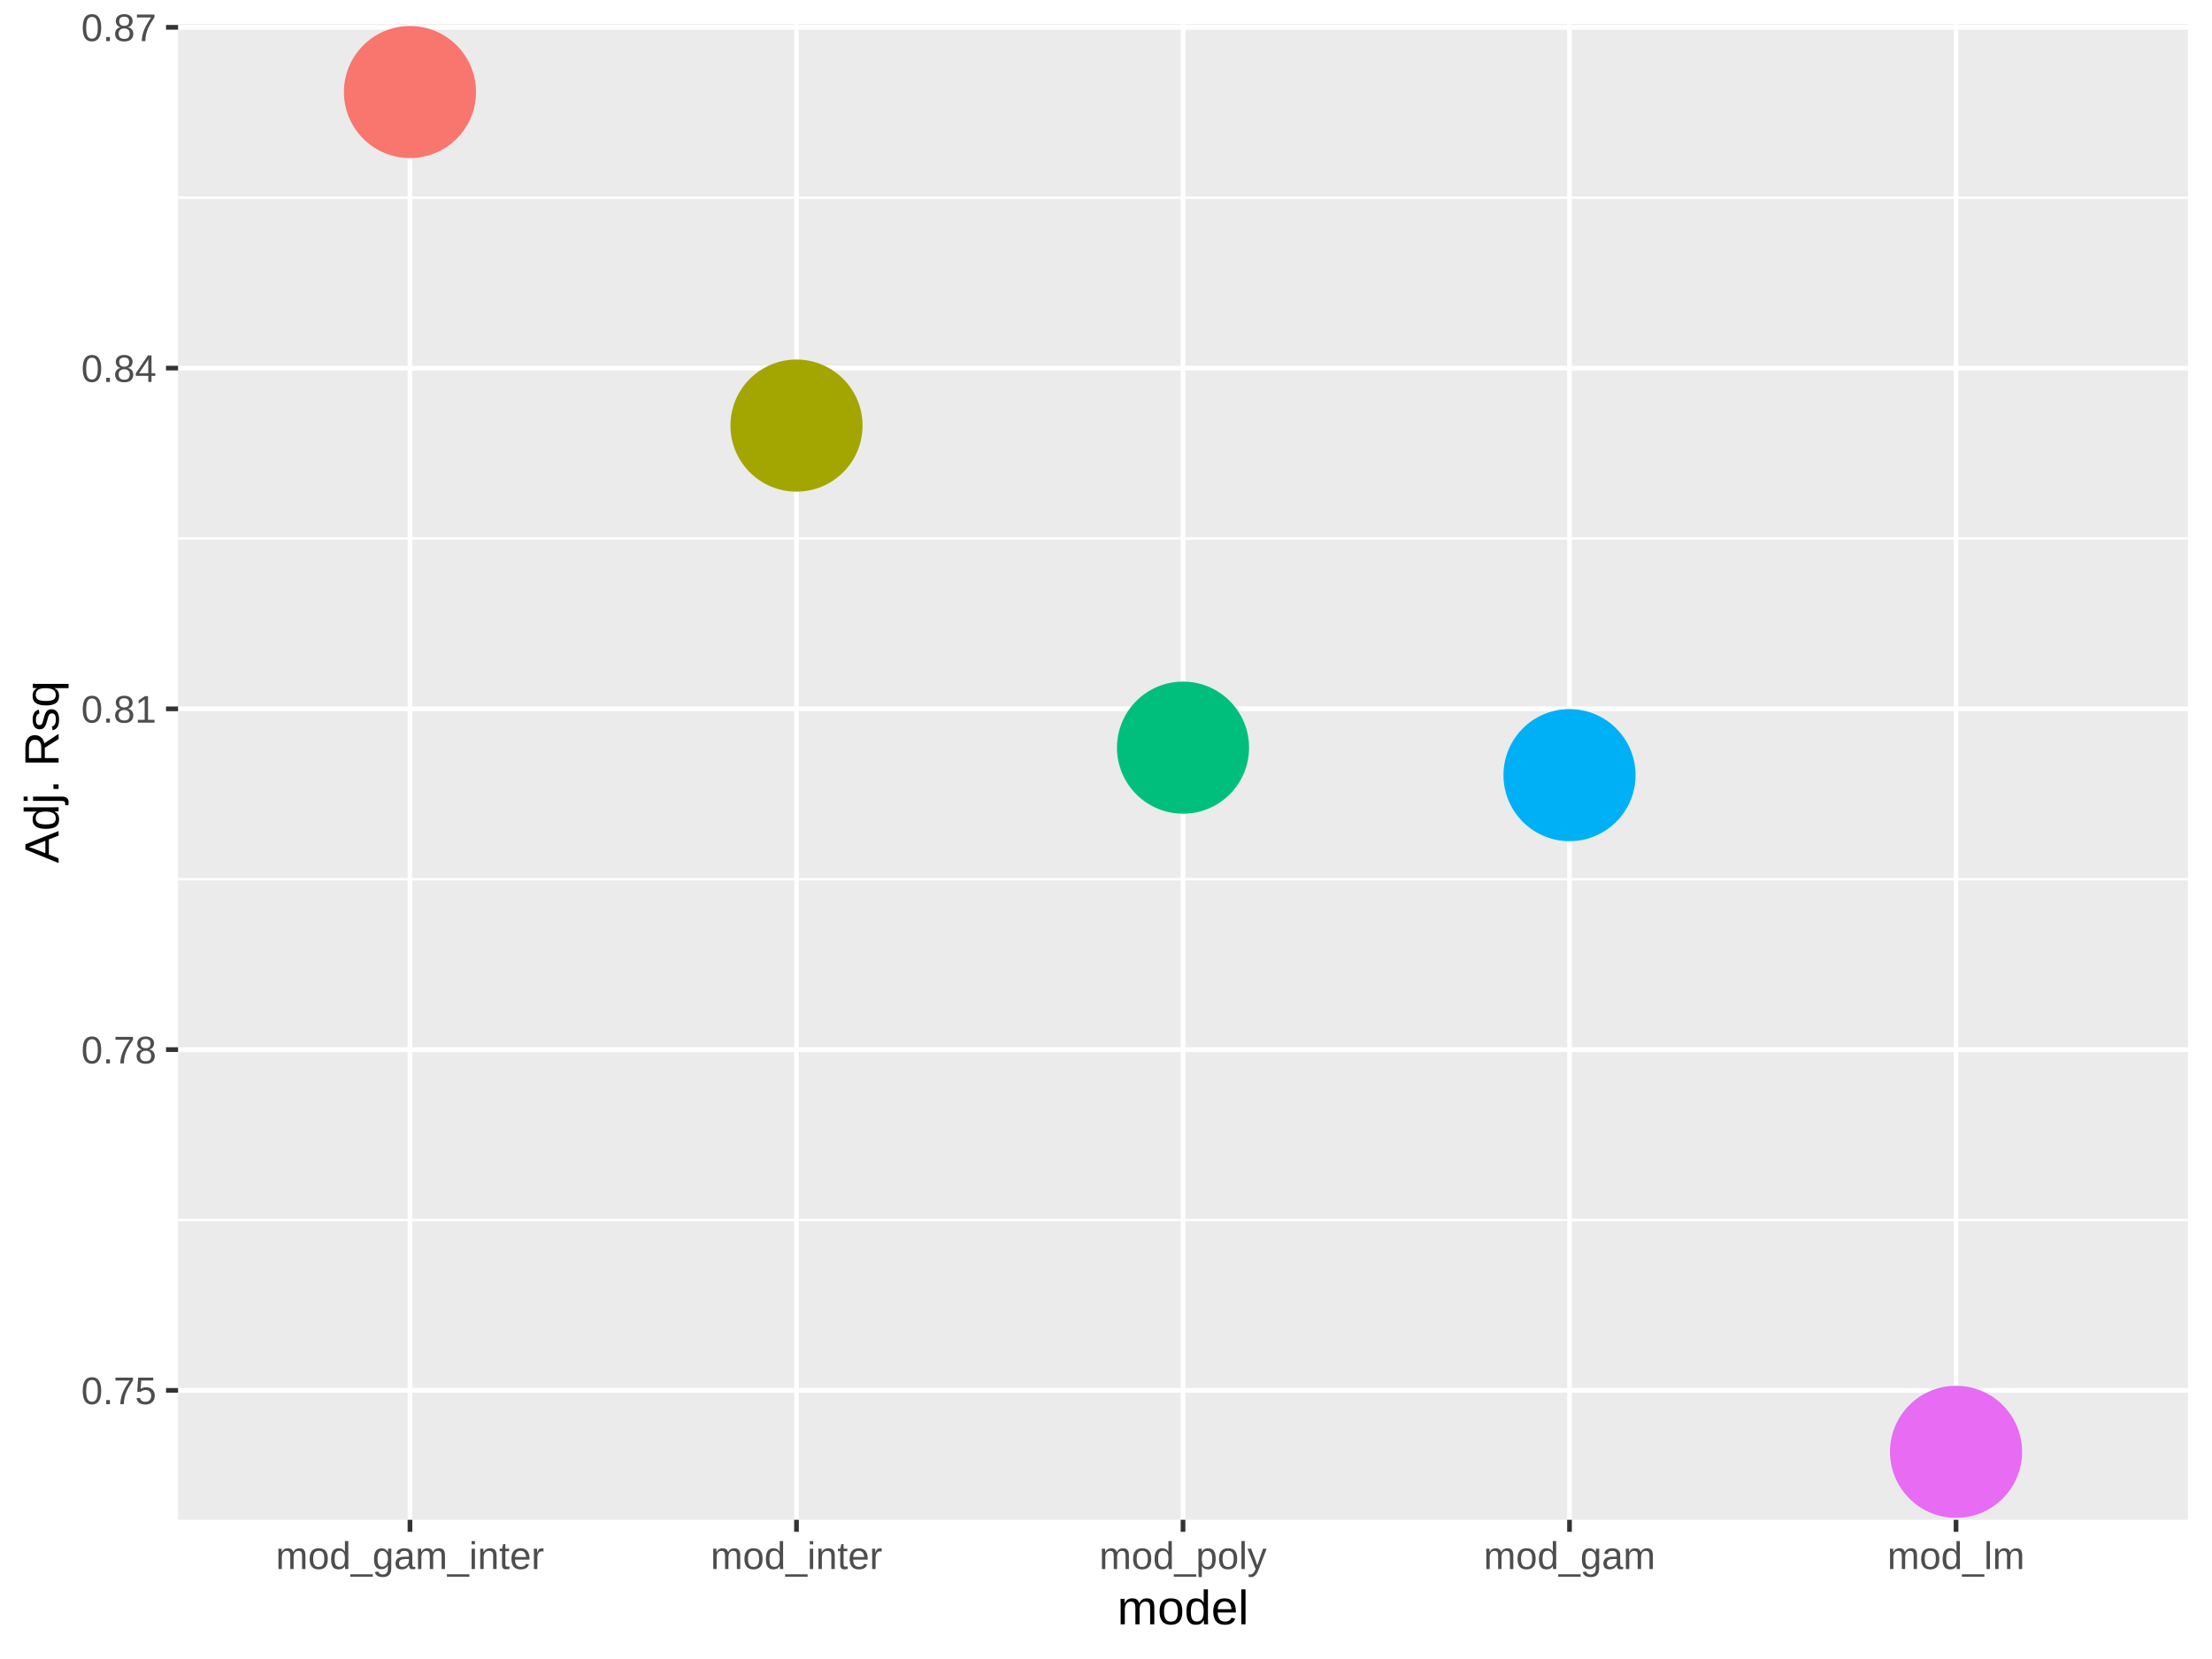
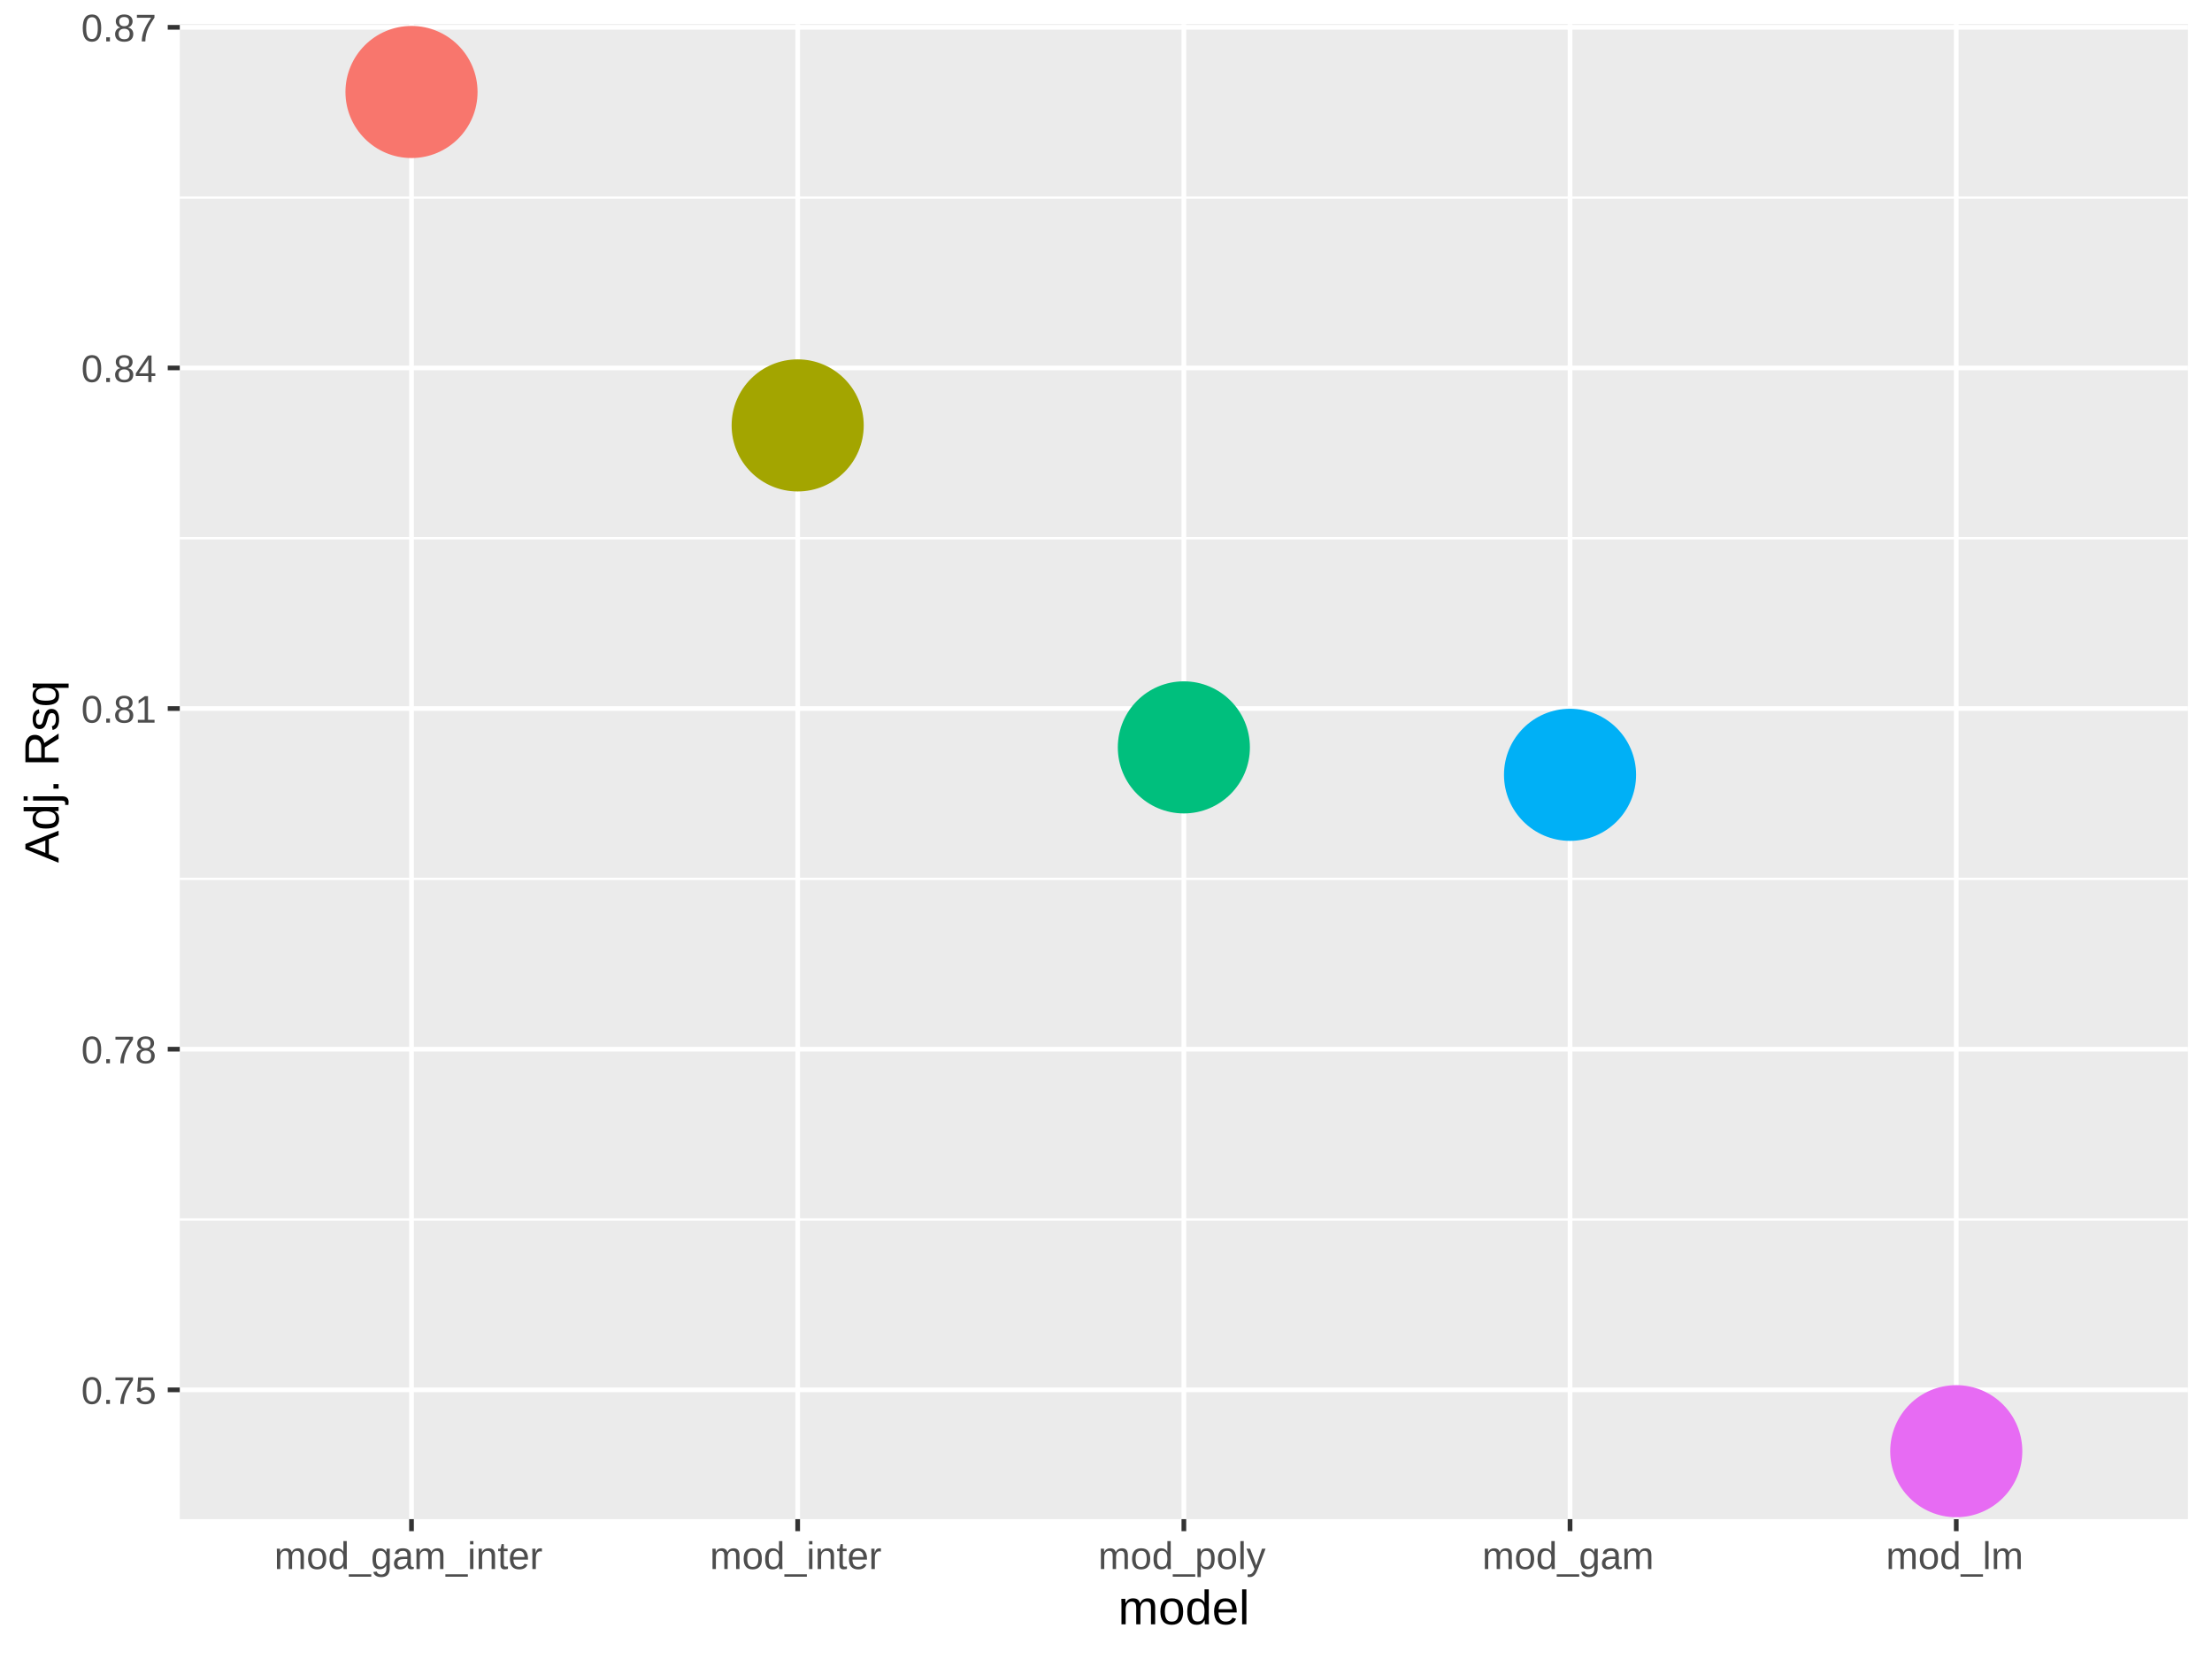
<svg xmlns="http://www.w3.org/2000/svg" viewBox="0 0 504.00 378.00">
  <defs>
    <style type="text/css">
    line, polyline, polygon, path, rect, circle {
      fill: none;
      stroke: #000000;
      stroke-linecap: round;
      stroke-linejoin: round;
      stroke-miterlimit: 10.00;
    }
  </style>
  </defs>
  <rect width="100%" height="100%" style="stroke: none; fill: none;" />
  <rect x="0.00" y="0.00" width="504.00" height="378.00" style="stroke-width: 1.07; stroke: #FFFFFF; fill: #FFFFFF;" />
  <defs>
-     <clipPath id="cpNDAuNTd8NDk4LjUyfDM0Ni4yOHw1LjQ4">
-       <rect x="40.57" y="5.48" width="457.95" height="340.80" />
+     <clipPath id="cpNDAuOTZ8NDk4LjUyfDM0Ni4xNHw1LjQ4">
+       <rect x="40.96" y="5.48" width="457.56" height="340.66" />
    </clipPath>
  </defs>
-   <rect x="40.57" y="5.48" width="457.95" height="340.80" style="stroke-width: 1.07; stroke: none; fill: #EBEBEB;" clip-path="url(#cpNDAuNTd8NDk4LjUyfDM0Ni4yOHw1LjQ4)" />
-   <polyline points="40.57,277.97 498.52,277.97 " style="stroke-width: 0.53; stroke: #FFFFFF; stroke-linecap: butt;" clip-path="url(#cpNDAuNTd8NDk4LjUyfDM0Ni4yOHw1LjQ4)" />
-   <polyline points="40.57,200.33 498.52,200.33 " style="stroke-width: 0.53; stroke: #FFFFFF; stroke-linecap: butt;" clip-path="url(#cpNDAuNTd8NDk4LjUyfDM0Ni4yOHw1LjQ4)" />
-   <polyline points="40.57,122.69 498.52,122.69 " style="stroke-width: 0.53; stroke: #FFFFFF; stroke-linecap: butt;" clip-path="url(#cpNDAuNTd8NDk4LjUyfDM0Ni4yOHw1LjQ4)" />
-   <polyline points="40.57,45.04 498.52,45.04 " style="stroke-width: 0.53; stroke: #FFFFFF; stroke-linecap: butt;" clip-path="url(#cpNDAuNTd8NDk4LjUyfDM0Ni4yOHw1LjQ4)" />
-   <polyline points="40.57,316.79 498.52,316.79 " style="stroke-width: 1.07; stroke: #FFFFFF; stroke-linecap: butt;" clip-path="url(#cpNDAuNTd8NDk4LjUyfDM0Ni4yOHw1LjQ4)" />
-   <polyline points="40.57,239.15 498.52,239.15 " style="stroke-width: 1.07; stroke: #FFFFFF; stroke-linecap: butt;" clip-path="url(#cpNDAuNTd8NDk4LjUyfDM0Ni4yOHw1LjQ4)" />
-   <polyline points="40.57,161.51 498.52,161.51 " style="stroke-width: 1.07; stroke: #FFFFFF; stroke-linecap: butt;" clip-path="url(#cpNDAuNTd8NDk4LjUyfDM0Ni4yOHw1LjQ4)" />
-   <polyline points="40.57,83.87 498.52,83.87 " style="stroke-width: 1.07; stroke: #FFFFFF; stroke-linecap: butt;" clip-path="url(#cpNDAuNTd8NDk4LjUyfDM0Ni4yOHw1LjQ4)" />
-   <polyline points="40.57,6.22 498.52,6.22 " style="stroke-width: 1.07; stroke: #FFFFFF; stroke-linecap: butt;" clip-path="url(#cpNDAuNTd8NDk4LjUyfDM0Ni4yOHw1LjQ4)" />
-   <polyline points="93.41,346.28 93.41,5.48 " style="stroke-width: 1.07; stroke: #FFFFFF; stroke-linecap: butt;" clip-path="url(#cpNDAuNTd8NDk4LjUyfDM0Ni4yOHw1LjQ4)" />
-   <polyline points="181.48,346.28 181.48,5.48 " style="stroke-width: 1.07; stroke: #FFFFFF; stroke-linecap: butt;" clip-path="url(#cpNDAuNTd8NDk4LjUyfDM0Ni4yOHw1LjQ4)" />
-   <polyline points="269.55,346.28 269.55,5.48 " style="stroke-width: 1.07; stroke: #FFFFFF; stroke-linecap: butt;" clip-path="url(#cpNDAuNTd8NDk4LjUyfDM0Ni4yOHw1LjQ4)" />
-   <polyline points="357.61,346.28 357.61,5.48 " style="stroke-width: 1.07; stroke: #FFFFFF; stroke-linecap: butt;" clip-path="url(#cpNDAuNTd8NDk4LjUyfDM0Ni4yOHw1LjQ4)" />
-   <polyline points="445.68,346.28 445.68,5.48 " style="stroke-width: 1.07; stroke: #FFFFFF; stroke-linecap: butt;" clip-path="url(#cpNDAuNTd8NDk4LjUyfDM0Ni4yOHw1LjQ4)" />
-   <circle cx="93.41" cy="20.97" r="11.02pt" style="stroke-width: 0.71; stroke: #F8766D; fill: #F8766D;" clip-path="url(#cpNDAuNTd8NDk4LjUyfDM0Ni4yOHw1LjQ4)" />
-   <circle cx="181.48" cy="96.97" r="11.02pt" style="stroke-width: 0.71; stroke: #A3A500; fill: #A3A500;" clip-path="url(#cpNDAuNTd8NDk4LjUyfDM0Ni4yOHw1LjQ4)" />
-   <circle cx="269.55" cy="170.35" r="11.02pt" style="stroke-width: 0.71; stroke: #00BF7D; fill: #00BF7D;" clip-path="url(#cpNDAuNTd8NDk4LjUyfDM0Ni4yOHw1LjQ4)" />
-   <circle cx="357.61" cy="176.61" r="11.02pt" style="stroke-width: 0.71; stroke: #00B0F6; fill: #00B0F6;" clip-path="url(#cpNDAuNTd8NDk4LjUyfDM0Ni4yOHw1LjQ4)" />
-   <circle cx="445.68" cy="330.79" r="11.02pt" style="stroke-width: 0.71; stroke: #E76BF3; fill: #E76BF3;" clip-path="url(#cpNDAuNTd8NDk4LjUyfDM0Ni4yOHw1LjQ4)" />
+   <rect x="40.96" y="5.48" width="457.56" height="340.66" style="stroke-width: 1.07; stroke: none; fill: #EBEBEB;" clip-path="url(#cpNDAuOTZ8NDk4LjUyfDM0Ni4xNHw1LjQ4)" />
+   <polyline points="40.96,277.86 498.52,277.86 " style="stroke-width: 0.53; stroke: #FFFFFF; stroke-linecap: butt;" clip-path="url(#cpNDAuOTZ8NDk4LjUyfDM0Ni4xNHw1LjQ4)" />
+   <polyline points="40.96,200.25 498.52,200.25 " style="stroke-width: 0.53; stroke: #FFFFFF; stroke-linecap: butt;" clip-path="url(#cpNDAuOTZ8NDk4LjUyfDM0Ni4xNHw1LjQ4)" />
+   <polyline points="40.96,122.64 498.52,122.64 " style="stroke-width: 0.53; stroke: #FFFFFF; stroke-linecap: butt;" clip-path="url(#cpNDAuOTZ8NDk4LjUyfDM0Ni4xNHw1LjQ4)" />
+   <polyline points="40.96,45.03 498.52,45.03 " style="stroke-width: 0.53; stroke: #FFFFFF; stroke-linecap: butt;" clip-path="url(#cpNDAuOTZ8NDk4LjUyfDM0Ni4xNHw1LjQ4)" />
+   <polyline points="40.96,316.67 498.52,316.67 " style="stroke-width: 1.07; stroke: #FFFFFF; stroke-linecap: butt;" clip-path="url(#cpNDAuOTZ8NDk4LjUyfDM0Ni4xNHw1LjQ4)" />
+   <polyline points="40.96,239.06 498.52,239.06 " style="stroke-width: 1.07; stroke: #FFFFFF; stroke-linecap: butt;" clip-path="url(#cpNDAuOTZ8NDk4LjUyfDM0Ni4xNHw1LjQ4)" />
+   <polyline points="40.96,161.44 498.52,161.44 " style="stroke-width: 1.07; stroke: #FFFFFF; stroke-linecap: butt;" clip-path="url(#cpNDAuOTZ8NDk4LjUyfDM0Ni4xNHw1LjQ4)" />
+   <polyline points="40.96,83.83 498.52,83.83 " style="stroke-width: 1.07; stroke: #FFFFFF; stroke-linecap: butt;" clip-path="url(#cpNDAuOTZ8NDk4LjUyfDM0Ni4xNHw1LjQ4)" />
+   <polyline points="40.96,6.22 498.52,6.22 " style="stroke-width: 1.07; stroke: #FFFFFF; stroke-linecap: butt;" clip-path="url(#cpNDAuOTZ8NDk4LjUyfDM0Ni4xNHw1LjQ4)" />
+   <polyline points="93.76,346.14 93.76,5.48 " style="stroke-width: 1.07; stroke: #FFFFFF; stroke-linecap: butt;" clip-path="url(#cpNDAuOTZ8NDk4LjUyfDM0Ni4xNHw1LjQ4)" />
+   <polyline points="181.75,346.14 181.75,5.48 " style="stroke-width: 1.07; stroke: #FFFFFF; stroke-linecap: butt;" clip-path="url(#cpNDAuOTZ8NDk4LjUyfDM0Ni4xNHw1LjQ4)" />
+   <polyline points="269.74,346.14 269.74,5.48 " style="stroke-width: 1.07; stroke: #FFFFFF; stroke-linecap: butt;" clip-path="url(#cpNDAuOTZ8NDk4LjUyfDM0Ni4xNHw1LjQ4)" />
+   <polyline points="357.73,346.14 357.73,5.48 " style="stroke-width: 1.07; stroke: #FFFFFF; stroke-linecap: butt;" clip-path="url(#cpNDAuOTZ8NDk4LjUyfDM0Ni4xNHw1LjQ4)" />
+   <polyline points="445.73,346.14 445.73,5.48 " style="stroke-width: 1.07; stroke: #FFFFFF; stroke-linecap: butt;" clip-path="url(#cpNDAuOTZ8NDk4LjUyfDM0Ni4xNHw1LjQ4)" />
+   <circle cx="93.76" cy="20.96" r="11.02pt" style="stroke-width: 0.71; stroke: #F8766D; fill: #F8766D;" clip-path="url(#cpNDAuOTZ8NDk4LjUyfDM0Ni4xNHw1LjQ4)" />
+   <circle cx="181.75" cy="96.93" r="11.02pt" style="stroke-width: 0.71; stroke: #A3A500; fill: #A3A500;" clip-path="url(#cpNDAuOTZ8NDk4LjUyfDM0Ni4xNHw1LjQ4)" />
+   <circle cx="269.74" cy="170.29" r="11.02pt" style="stroke-width: 0.71; stroke: #00BF7D; fill: #00BF7D;" clip-path="url(#cpNDAuOTZ8NDk4LjUyfDM0Ni4xNHw1LjQ4)" />
+   <circle cx="357.73" cy="176.54" r="11.02pt" style="stroke-width: 0.71; stroke: #00B0F6; fill: #00B0F6;" clip-path="url(#cpNDAuOTZ8NDk4LjUyfDM0Ni4xNHw1LjQ4)" />
+   <circle cx="445.73" cy="330.65" r="11.02pt" style="stroke-width: 0.71; stroke: #E76BF3; fill: #E76BF3;" clip-path="url(#cpNDAuOTZ8NDk4LjUyfDM0Ni4xNHw1LjQ4)" />
  <defs>
    <clipPath id="cpMC4wMHw1MDQuMDB8Mzc4LjAwfDAuMDA=">
      <rect x="0.00" y="0.00" width="504.00" height="378.00" />
    </clipPath>
  </defs>
  <g clip-path="url(#cpMC4wMHw1MDQuMDB8Mzc4LjAwfDAuMDA=)">
-     <text x="18.51" y="319.94" style="font-size: 8.80px; fill: #4D4D4D; font-family: Arial;" textLength="17.13px" lengthAdjust="spacingAndGlyphs">0.75</text>
+     <text x="18.51" y="319.89" style="font-size: 8.80px; fill: #4D4D4D; font-family: Arial;" textLength="17.52px" lengthAdjust="spacingAndGlyphs">0.75</text>
  </g>
  <g clip-path="url(#cpMC4wMHw1MDQuMDB8Mzc4LjAwfDAuMDA=)">
-     <text x="18.51" y="242.30" style="font-size: 8.80px; fill: #4D4D4D; font-family: Arial;" textLength="17.13px" lengthAdjust="spacingAndGlyphs">0.78</text>
+     <text x="18.51" y="242.27" style="font-size: 8.80px; fill: #4D4D4D; font-family: Arial;" textLength="17.52px" lengthAdjust="spacingAndGlyphs">0.78</text>
  </g>
  <g clip-path="url(#cpMC4wMHw1MDQuMDB8Mzc4LjAwfDAuMDA=)">
-     <text x="18.51" y="164.66" style="font-size: 8.80px; fill: #4D4D4D; font-family: Arial;" textLength="17.13px" lengthAdjust="spacingAndGlyphs">0.81</text>
+     <text x="18.51" y="164.66" style="font-size: 8.80px; fill: #4D4D4D; font-family: Arial;" textLength="17.52px" lengthAdjust="spacingAndGlyphs">0.81</text>
  </g>
  <g clip-path="url(#cpMC4wMHw1MDQuMDB8Mzc4LjAwfDAuMDA=)">
-     <text x="18.51" y="87.02" style="font-size: 8.80px; fill: #4D4D4D; font-family: Arial;" textLength="17.13px" lengthAdjust="spacingAndGlyphs">0.84</text>
+     <text x="18.51" y="87.05" style="font-size: 8.80px; fill: #4D4D4D; font-family: Arial;" textLength="17.52px" lengthAdjust="spacingAndGlyphs">0.84</text>
  </g>
  <g clip-path="url(#cpMC4wMHw1MDQuMDB8Mzc4LjAwfDAuMDA=)">
-     <text x="18.51" y="9.37" style="font-size: 8.80px; fill: #4D4D4D; font-family: Arial;" textLength="17.13px" lengthAdjust="spacingAndGlyphs">0.87</text>
+     <text x="18.51" y="9.44" style="font-size: 8.80px; fill: #4D4D4D; font-family: Arial;" textLength="17.52px" lengthAdjust="spacingAndGlyphs">0.87</text>
  </g>
-   <polyline points="37.83,316.79 40.57,316.79 " style="stroke-width: 1.07; stroke: #333333; stroke-linecap: butt;" clip-path="url(#cpMC4wMHw1MDQuMDB8Mzc4LjAwfDAuMDA=)" />
-   <polyline points="37.83,239.15 40.57,239.15 " style="stroke-width: 1.07; stroke: #333333; stroke-linecap: butt;" clip-path="url(#cpMC4wMHw1MDQuMDB8Mzc4LjAwfDAuMDA=)" />
-   <polyline points="37.83,161.51 40.57,161.51 " style="stroke-width: 1.07; stroke: #333333; stroke-linecap: butt;" clip-path="url(#cpMC4wMHw1MDQuMDB8Mzc4LjAwfDAuMDA=)" />
-   <polyline points="37.83,83.87 40.57,83.87 " style="stroke-width: 1.07; stroke: #333333; stroke-linecap: butt;" clip-path="url(#cpMC4wMHw1MDQuMDB8Mzc4LjAwfDAuMDA=)" />
-   <polyline points="37.83,6.22 40.57,6.22 " style="stroke-width: 1.07; stroke: #333333; stroke-linecap: butt;" clip-path="url(#cpMC4wMHw1MDQuMDB8Mzc4LjAwfDAuMDA=)" />
-   <polyline points="93.41,349.02 93.41,346.28 " style="stroke-width: 1.07; stroke: #333333; stroke-linecap: butt;" clip-path="url(#cpMC4wMHw1MDQuMDB8Mzc4LjAwfDAuMDA=)" />
-   <polyline points="181.48,349.02 181.48,346.28 " style="stroke-width: 1.07; stroke: #333333; stroke-linecap: butt;" clip-path="url(#cpMC4wMHw1MDQuMDB8Mzc4LjAwfDAuMDA=)" />
-   <polyline points="269.55,349.02 269.55,346.28 " style="stroke-width: 1.07; stroke: #333333; stroke-linecap: butt;" clip-path="url(#cpMC4wMHw1MDQuMDB8Mzc4LjAwfDAuMDA=)" />
-   <polyline points="357.61,349.02 357.61,346.28 " style="stroke-width: 1.07; stroke: #333333; stroke-linecap: butt;" clip-path="url(#cpMC4wMHw1MDQuMDB8Mzc4LjAwfDAuMDA=)" />
-   <polyline points="445.68,349.02 445.68,346.28 " style="stroke-width: 1.07; stroke: #333333; stroke-linecap: butt;" clip-path="url(#cpMC4wMHw1MDQuMDB8Mzc4LjAwfDAuMDA=)" />
+   <polyline points="38.22,316.67 40.96,316.67 " style="stroke-width: 1.07; stroke: #333333; stroke-linecap: butt;" clip-path="url(#cpMC4wMHw1MDQuMDB8Mzc4LjAwfDAuMDA=)" />
+   <polyline points="38.22,239.06 40.96,239.06 " style="stroke-width: 1.07; stroke: #333333; stroke-linecap: butt;" clip-path="url(#cpMC4wMHw1MDQuMDB8Mzc4LjAwfDAuMDA=)" />
+   <polyline points="38.22,161.44 40.96,161.44 " style="stroke-width: 1.07; stroke: #333333; stroke-linecap: butt;" clip-path="url(#cpMC4wMHw1MDQuMDB8Mzc4LjAwfDAuMDA=)" />
+   <polyline points="38.22,83.83 40.96,83.83 " style="stroke-width: 1.07; stroke: #333333; stroke-linecap: butt;" clip-path="url(#cpMC4wMHw1MDQuMDB8Mzc4LjAwfDAuMDA=)" />
+   <polyline points="38.22,6.22 40.96,6.22 " style="stroke-width: 1.07; stroke: #333333; stroke-linecap: butt;" clip-path="url(#cpMC4wMHw1MDQuMDB8Mzc4LjAwfDAuMDA=)" />
+   <polyline points="93.76,348.88 93.76,346.14 " style="stroke-width: 1.07; stroke: #333333; stroke-linecap: butt;" clip-path="url(#cpMC4wMHw1MDQuMDB8Mzc4LjAwfDAuMDA=)" />
+   <polyline points="181.75,348.88 181.75,346.14 " style="stroke-width: 1.07; stroke: #333333; stroke-linecap: butt;" clip-path="url(#cpMC4wMHw1MDQuMDB8Mzc4LjAwfDAuMDA=)" />
+   <polyline points="269.74,348.88 269.74,346.14 " style="stroke-width: 1.07; stroke: #333333; stroke-linecap: butt;" clip-path="url(#cpMC4wMHw1MDQuMDB8Mzc4LjAwfDAuMDA=)" />
+   <polyline points="357.73,348.88 357.73,346.14 " style="stroke-width: 1.07; stroke: #333333; stroke-linecap: butt;" clip-path="url(#cpMC4wMHw1MDQuMDB8Mzc4LjAwfDAuMDA=)" />
+   <polyline points="445.73,348.88 445.73,346.14 " style="stroke-width: 1.07; stroke: #333333; stroke-linecap: butt;" clip-path="url(#cpMC4wMHw1MDQuMDB8Mzc4LjAwfDAuMDA=)" />
  <g clip-path="url(#cpMC4wMHw1MDQuMDB8Mzc4LjAwfDAuMDA=)">
-     <text x="62.84" y="357.51" style="font-size: 8.80px; fill: #4D4D4D; font-family: Arial;" textLength="61.14px" lengthAdjust="spacingAndGlyphs">mod_gam_inter</text>
+     <text x="62.49" y="357.51" style="font-size: 8.80px; fill: #4D4D4D; font-family: Arial;" textLength="62.53px" lengthAdjust="spacingAndGlyphs">mod_gam_inter</text>
  </g>
  <g clip-path="url(#cpMC4wMHw1MDQuMDB8Mzc4LjAwfDAuMDA=)">
-     <text x="161.91" y="357.51" style="font-size: 8.80px; fill: #4D4D4D; font-family: Arial;" textLength="39.13px" lengthAdjust="spacingAndGlyphs">mod_inter</text>
+     <text x="161.74" y="357.51" style="font-size: 8.80px; fill: #4D4D4D; font-family: Arial;" textLength="40.02px" lengthAdjust="spacingAndGlyphs">mod_inter</text>
  </g>
  <g clip-path="url(#cpMC4wMHw1MDQuMDB8Mzc4LjAwfDAuMDA=)">
-     <text x="250.47" y="357.51" style="font-size: 8.80px; fill: #4D4D4D; font-family: Arial;" textLength="38.16px" lengthAdjust="spacingAndGlyphs">mod_poly</text>
+     <text x="250.23" y="357.51" style="font-size: 8.80px; fill: #4D4D4D; font-family: Arial;" textLength="39.02px" lengthAdjust="spacingAndGlyphs">mod_poly</text>
  </g>
  <g clip-path="url(#cpMC4wMHw1MDQuMDB8Mzc4LjAwfDAuMDA=)">
-     <text x="338.05" y="357.51" style="font-size: 8.80px; fill: #4D4D4D; font-family: Arial;" textLength="39.13px" lengthAdjust="spacingAndGlyphs">mod_gam</text>
+     <text x="337.72" y="357.51" style="font-size: 8.80px; fill: #4D4D4D; font-family: Arial;" textLength="40.02px" lengthAdjust="spacingAndGlyphs">mod_gam</text>
  </g>
  <g clip-path="url(#cpMC4wMHw1MDQuMDB8Mzc4LjAwfDAuMDA=)">
-     <text x="430.03" y="357.51" style="font-size: 8.80px; fill: #4D4D4D; font-family: Arial;" textLength="31.30px" lengthAdjust="spacingAndGlyphs">mod_lm</text>
+     <text x="429.72" y="357.51" style="font-size: 8.80px; fill: #4D4D4D; font-family: Arial;" textLength="32.01px" lengthAdjust="spacingAndGlyphs">mod_lm</text>
  </g>
  <g clip-path="url(#cpMC4wMHw1MDQuMDB8Mzc4LjAwfDAuMDA=)">
-     <text x="254.57" y="370.10" style="font-size: 11.00px; font-family: Arial;" textLength="29.96px" lengthAdjust="spacingAndGlyphs">model</text>
+     <text x="254.76" y="370.10" style="font-size: 11.00px; font-family: Arial;" textLength="29.96px" lengthAdjust="spacingAndGlyphs">model</text>
  </g>
  <g clip-path="url(#cpMC4wMHw1MDQuMDB8Mzc4LjAwfDAuMDA=)">
-     <text transform="translate(13.35,196.66) rotate(-90)" style="font-size: 11.00px; font-family: Arial;" textLength="41.57px" lengthAdjust="spacingAndGlyphs">Adj. Rsq</text>
+     <text transform="translate(13.35,196.59) rotate(-90)" style="font-size: 11.00px; font-family: Arial;" textLength="41.57px" lengthAdjust="spacingAndGlyphs">Adj. Rsq</text>
  </g>
</svg>
